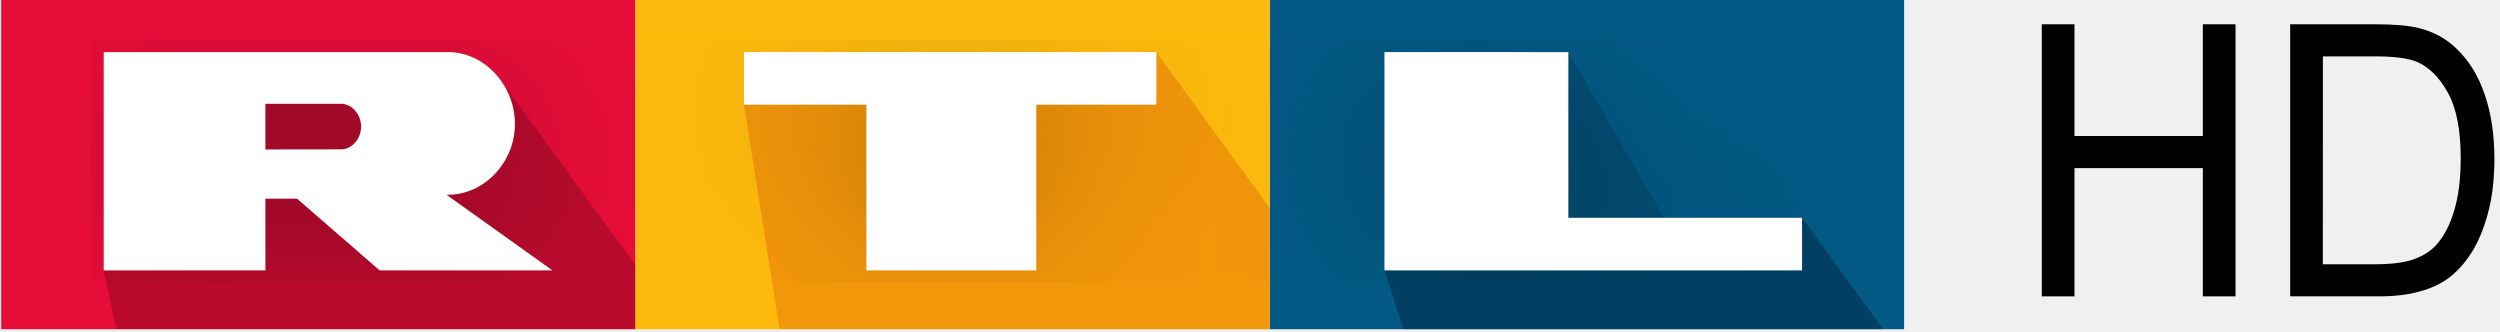
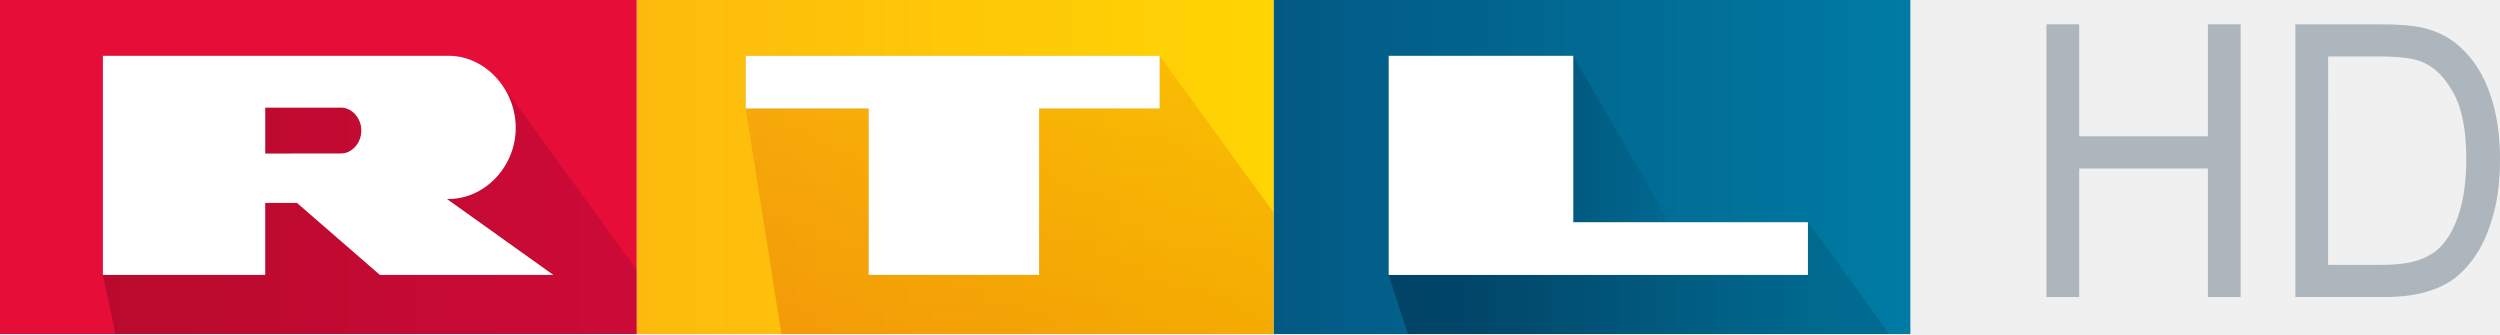
- <svg xmlns="http://www.w3.org/2000/svg" width="96.199mm" height="12.74mm" viewBox="0 0 96.199 12.74">
-   <defs>
-     <linearGradient id="a" x1="1574.7" x2="2362" y1="-326.5" y2="-326.5" gradientTransform="matrix(.5 0 0 .5 153.05 -177.43)" gradientUnits="userSpaceOnUse">
+ <svg xmlns="http://www.w3.org/2000/svg" enable-background="new 0 0 272.072 36.352" version="1.1" viewBox="0 0 272.07 36.352" xml:space="preserve">
+   <g display="none" fill="#AEB6BD">
+     <path d="m240.35 2.647h3.571v16.859c0 2.933-0.307 5.262-0.92 6.986-0.614 1.725-1.722 3.129-3.322 4.21-1.601 1.082-3.702 1.623-6.303 1.623-2.528 0-4.595-0.471-6.202-1.413-1.608-0.942-2.755-2.305-3.442-4.091-0.686-1.785-1.03-4.222-1.03-7.314v-16.859h3.571v16.839c0 2.535 0.217 4.402 0.652 5.604 0.436 1.201 1.184 2.126 2.245 2.776s2.358 0.975 3.893 0.975c2.625 0 4.496-0.643 5.613-1.93 1.117-1.287 1.675-3.762 1.675-7.425v-16.839z" display="inline" />
+     <path d="m249.78 32.325v-29.678h3.57v12.187h14.024v-12.187h3.571v29.678h-3.571v-13.989h-14.024v13.989h-3.57z" display="inline" />
+     <path d="m276.7 32.325v-29.678h9.294c2.097 0 3.699 0.142 4.803 0.425 1.545 0.391 2.865 1.1 3.956 2.126 1.424 1.323 2.488 3.013 3.193 5.071 0.706 2.058 1.058 4.41 1.058 7.055 0 2.254-0.24 4.252-0.718 5.992-0.479 1.741-1.093 3.182-1.84 4.322-0.749 1.141-1.568 2.038-2.457 2.692-0.89 0.655-1.963 1.151-3.221 1.488-1.257 0.338-2.702 0.506-4.334 0.506h-9.735zm3.571-3.502h5.76c1.779 0 3.175-0.182 4.187-0.546 1.013-0.364 1.819-0.877 2.421-1.538 0.846-0.931 1.505-2.183 1.978-3.756 0.472-1.572 0.709-3.478 0.709-5.719 0-3.104-0.463-5.489-1.389-7.156-0.926-1.667-2.052-2.783-3.377-3.351-0.957-0.405-2.497-0.607-4.619-0.607h-5.668v22.673z" display="inline" />
+   </g>
+   <g fill="#AEB6BD">
+     <path d="m222.71 32.325v-29.678h3.566v12.189h14.003v-12.189h3.566v29.678h-3.566v-13.988h-14.003v13.988h-3.566z" />
+     <path d="m249.8 32.325v-29.678h9.28c2.096 0 3.694 0.142 4.796 0.425 1.544 0.391 2.861 1.1 3.951 2.126 1.421 1.323 2.481 3.017 3.18 5.082 0.711 2.052 1.066 4.4 1.066 7.044 0 2.254-0.239 4.252-0.717 5.992-0.478 1.74-1.09 3.184-1.837 4.331-0.746 1.134-1.567 2.031-2.463 2.693-0.882 0.648-1.955 1.14-3.217 1.477-1.249 0.338-2.688 0.507-4.317 0.507l-9.722 1e-5zm3.566-3.503h5.751c1.776 0 3.167-0.182 4.172-0.547 1.017-0.365 1.825-0.878 2.426-1.539 0.845-0.932 1.5-2.18 1.967-3.744 0.478-1.58 0.717-3.489 0.717-5.729 0-3.105-0.466-5.487-1.397-7.146-0.918-1.674-2.039-2.795-3.362-3.362-0.956-0.404-2.493-0.607-4.612-0.607h-5.661l-0.003 22.673z" />
+   </g>
+   <g display="none">
+     <path d="m222.67 32.325v-29.678h3.569v12.187h14.021v-12.187h3.57v29.678h-3.57v-13.989h-14.021v13.989h-3.569z" display="inline" />
+     <path d="m249.77 32.325v-29.678h9.293c2.097 0 3.699 0.142 4.803 0.425 1.545 0.391 2.864 1.1 3.956 2.126 1.423 1.323 2.487 3.013 3.192 5.071 0.706 2.058 1.058 4.41 1.058 7.055 0 2.254-0.239 4.252-0.718 5.992-0.479 1.741-1.092 3.182-1.84 4.322-0.749 1.141-1.567 2.038-2.456 2.692-0.89 0.655-1.963 1.151-3.221 1.488-1.257 0.338-2.702 0.506-4.333 0.506h-9.734zm3.57-3.502h5.759c1.779 0 3.175-0.182 4.186-0.546 1.012-0.364 1.819-0.877 2.42-1.538 0.846-0.931 1.505-2.183 1.977-3.756 0.472-1.572 0.709-3.478 0.709-5.719 0-3.104-0.463-5.489-1.389-7.156-0.926-1.667-2.051-2.783-3.376-3.351-0.957-0.405-2.496-0.607-4.619-0.607h-5.667v22.673z" display="inline" />
+   </g>
+   <g transform="translate(0,326.5)">
+     <linearGradient id="f" x1="1100.2" x2="1238.8" y1="-312.85" y2="-312.85" gradientTransform="matrix(.5 0 0 -.5 -411.5 -464.75)" gradientUnits="userSpaceOnUse">
      <stop stop-color="#025984" offset="0" />
-       <stop stop-color="#007ba3" offset="1" />
+       <stop stop-color="#007BA3" offset="1" />
    </linearGradient>
-     <linearGradient id="b" x1="972.65" x2="1074.9" y1="-189.14" y2="-189.14" gradientTransform="translate(153.05 -117.43)" gradientUnits="userSpaceOnUse">
+     <rect x="138.6" y="-326.5" width="69.3" height="36.351" fill="url(#f)" />
+     <linearGradient id="e" x1="171.22" x2="189.22" y1="21.534" y2="21.534" gradientTransform="matrix(1 0 0 -1 0 -288.5)" gradientUnits="userSpaceOnUse">
      <stop stop-color="#001932" stop-opacity=".196" offset="0" />
-       <stop stop-color="#00324b" stop-opacity="0" offset="1" />
+       <stop stop-color="#00324B" stop-opacity="0" offset="1" />
    </linearGradient>
-     <linearGradient id="c" x1="787.33" x2="1574.7" y1="-326.5" y2="-326.5" gradientTransform="matrix(.5 0 0 .5 153.05 -177.43)" gradientUnits="userSpaceOnUse">
-       <stop stop-color="#fdba0d" offset="0" />
-       <stop stop-color="#ffd502" offset="1" />
+     <path d="m183.22-299.64-20.892-1.675 8.891-19.109 12 20.784z" clip-rule="evenodd" fill="url(#e)" fill-rule="evenodd" />
+     <rect y="-326.5" width="69.3" height="36.351" fill="#E60D38" />
+     <linearGradient id="d" x1="961.6" x2="1100.2" y1="-312.85" y2="-312.85" gradientTransform="matrix(.5 0 0 -.5 -411.5 -464.75)" gradientUnits="userSpaceOnUse">
+       <stop stop-color="#FDBA0D" offset="0" />
+       <stop stop-color="#FFD502" offset="1" />
    </linearGradient>
-     <linearGradient id="d" x1="1831.1" x2="2235.4" y1="-193" y2="-193" gradientTransform="matrix(.5 0 0 .5 153.05 -177.43)" gradientUnits="userSpaceOnUse">
+     <rect x="69.3" y="-326.5" width="69.3" height="36.351" fill="url(#d)" />
+     <linearGradient id="c" x1="1145.3" x2="1216.5" y1="-318.92" y2="-318.92" gradientTransform="matrix(.5 0 0 -.5 -411.5 -464.75)" gradientUnits="userSpaceOnUse">
      <stop stop-color="#001932" stop-opacity=".392" offset="0" />
-       <stop stop-color="#00324b" stop-opacity=".196" offset="1" />
+       <stop stop-color="#00324B" stop-opacity=".196" offset="1" />
    </linearGradient>
-     <linearGradient id="e" x1="1433.9" x2="1433.9" y1="-120" y2="-464" gradientTransform="matrix(.5 0 0 .5 153.05 -177.43)" gradientUnits="userSpaceOnUse">
-       <stop stop-color="#c80000" stop-opacity=".196" offset="0" />
-       <stop stop-color="#c80000" stop-opacity=".098" offset="1" />
+     <path d="m171.22-320.43-20.094 23.853 2.088 6.425h52.383l-8.842-12.17-13.533 2.676-20.892-1.675 8.892-19.108z" clip-rule="evenodd" fill="url(#c)" fill-rule="evenodd" />
+     <linearGradient id="b" x1="1042.8" x2="1042.8" y1="-349.2" y2="-288.65" gradientTransform="matrix(.5 0 0 -.5 -411.5 -464.75)" gradientUnits="userSpaceOnUse">
+       <stop stop-color="#C80000" stop-opacity=".196" offset="0" />
+       <stop stop-color="#C80000" stop-opacity=".098" offset="1" />
    </linearGradient>
-     <linearGradient id="f" x1="127.25" x2="787.33" y1="-273.25" y2="-273.25" gradientTransform="matrix(.5 0 0 .5 153.05 -177.43)" gradientUnits="userSpaceOnUse">
+     <path d="m126.21-320.43-45.056 5.745 3.886 24.534h53.56v-13.226l-12.39-17.053z" fill="url(#b)" />
+     <linearGradient id="a" x1="845.4" x2="961.6" y1="-322.22" y2="-322.22" gradientTransform="matrix(.5 0 0 -.5 -411.5 -464.75)" gradientUnits="userSpaceOnUse">
      <stop stop-opacity=".196" offset="0" />
      <stop stop-color="#640032" stop-opacity=".196" offset="1" />
    </linearGradient>
-     <filter id="g" x="-.007" y="-.053" width="1.014" height="1.105" color-interpolation-filters="sRGB">
-       <feGaussianBlur stdDeviation="2.974" />
-     </filter>
-   </defs>
-   <g>
-     <g>
-       <path fill="url(#a)" d="M48.861-.135h24.408v12.803h-24.408z" />
-       <path d="M64.579 9.325l-7.358-.59 3.132-6.73z" fill="url(#b)" fill-rule="evenodd" />
-       <path fill="#e60d38" d="M.046-.135h24.408v12.803h-24.408z" />
-       <path fill="url(#c)" d="M24.454-.135h24.408v12.803h-24.408z" />
-       <path d="M60.35 2.004l-7.077 8.401.735 2.263h18.449l-3.114-4.286-4.766.943-7.358-.59z" fill="url(#d)" fill-rule="evenodd" />
-       <path d="M44.497 2.004l-15.869 2.023 1.369 8.641h18.864v-4.658z" fill="url(#e)" />
-       <path d="M19.327 3.167l-11.756.21-3.58 7.028.481 2.263h19.981v-2.459z" fill="url(#f)" />
-     </g>
-     <path d="M17.244 2.004l-.066.001h-13.187v8.4h6.222v-2.76h1.217l3.179 2.76h6.649l-4.08-2.912c1.442.039 2.66-1.26 2.636-2.764-.022-1.47-1.179-2.721-2.57-2.725zm11.384 0v2.023h4.711v6.378h6.537v-6.378h4.621v-2.023zm24.645 0v8.401h16.07v-2.023h-8.993v-6.377zm-43.06 1.989h2.912c.403 0 .77.393.77.877s-.366.877-.77.877l-2.913.004v-1.759z" fill-opacity=".196" fill-rule="evenodd" filter="url(#g)" />
-     <path d="M17.244 2.004l-.066.001h-13.187v8.4h6.222v-2.76h1.217l3.179 2.76h6.649l-4.08-2.912c1.442.039 2.66-1.26 2.636-2.764-.022-1.47-1.179-2.721-2.57-2.725zm11.384 0v2.023h4.711v6.378h6.537v-6.378h4.621v-2.023zm24.645 0v8.401h16.07v-2.023h-8.993v-6.377zm-43.06 1.989h2.912c.403 0 .77.393.77.877s-.366.877-.77.877l-2.913.004v-1.759z" fill="#fff" fill-rule="evenodd" />
-     <g style="font-variant-ligatures:normal;font-variant-caps:normal;font-variant-numeric:normal;font-feature-settings:normal">
-       <path d="M78.567 11.404v-10.47h1.258v4.3h4.94v-4.3h1.258v10.47h-1.258v-4.935h-4.94v4.935z" />
-       <path d="M88.125 11.404v-10.47h3.274q1.109 0 1.692.15.817.207 1.394.75.752.7 1.122 1.793.376 1.086.376 2.485 0 1.193-.253 2.114-.253.921-.648 1.528-.395.6-.869.95-.467.343-1.135.521-.661.179-1.523.179zm1.258-1.236h2.029q.94 0 1.472-.193.538-.193.856-.543.447-.493.694-1.321.253-.836.253-2.021 0-1.643-.493-2.521-.486-.886-1.186-1.186-.506-.214-1.627-.214h-1.997z" />
-     </g>
+     <path d="m54.745-317.13-33.38 0.595-10.166 19.955 1.366 6.426h56.733v-6.981l-14.553-19.996z" fill="url(#a)" />
+     <path d="m48.83-320.43c-0.063-1.8e-4 -0.126 5.2e-4 -0.189 0.002h-37.443v23.849h17.665v-7.836h3.456l9.026 7.837h18.88l-11.584-8.268c4.093 0.11 7.552-3.578 7.486-7.848-0.061-4.175-3.348-7.726-7.297-7.737l-1.2e-4 4.4e-4zm32.322 0v5.745h13.377v18.109h18.559v-18.109h13.12v-5.745h-45.056zm69.974 0v23.853h45.628v-5.745h-25.534v-18.107l-20.094-7e-4zm-122.26 5.646h8.268c1.145 0 2.187 1.115 2.187 2.491 1e-5 1.375-1.04 2.49-2.185 2.491l-8.269 0.011v-4.993 6e-5z" clip-rule="evenodd" fill-opacity=".196" fill-rule="evenodd" />
+     <path d="m48.83-320.43c-0.063-1.8e-4 -0.126 5.2e-4 -0.189 0.002h-37.443v23.849h17.665v-7.836h3.456l9.026 7.837h18.88l-11.584-8.268c4.093 0.11 7.552-3.578 7.486-7.848-0.061-4.175-3.348-7.726-7.297-7.737l-1.2e-4 4.4e-4zm32.322 0v5.745h13.377v18.109h18.559v-18.109h13.12v-5.745h-45.056zm69.974 0v23.853h45.628v-5.745h-25.534v-18.107l-20.094-7e-4zm-122.26 5.646h8.268c1.145 0 2.187 1.115 2.187 2.491 1e-5 1.375-1.04 2.49-2.185 2.491l-8.269 0.011v-4.993 6e-5z" clip-rule="evenodd" fill="#fff" fill-rule="evenodd" />
  </g>
</svg>
